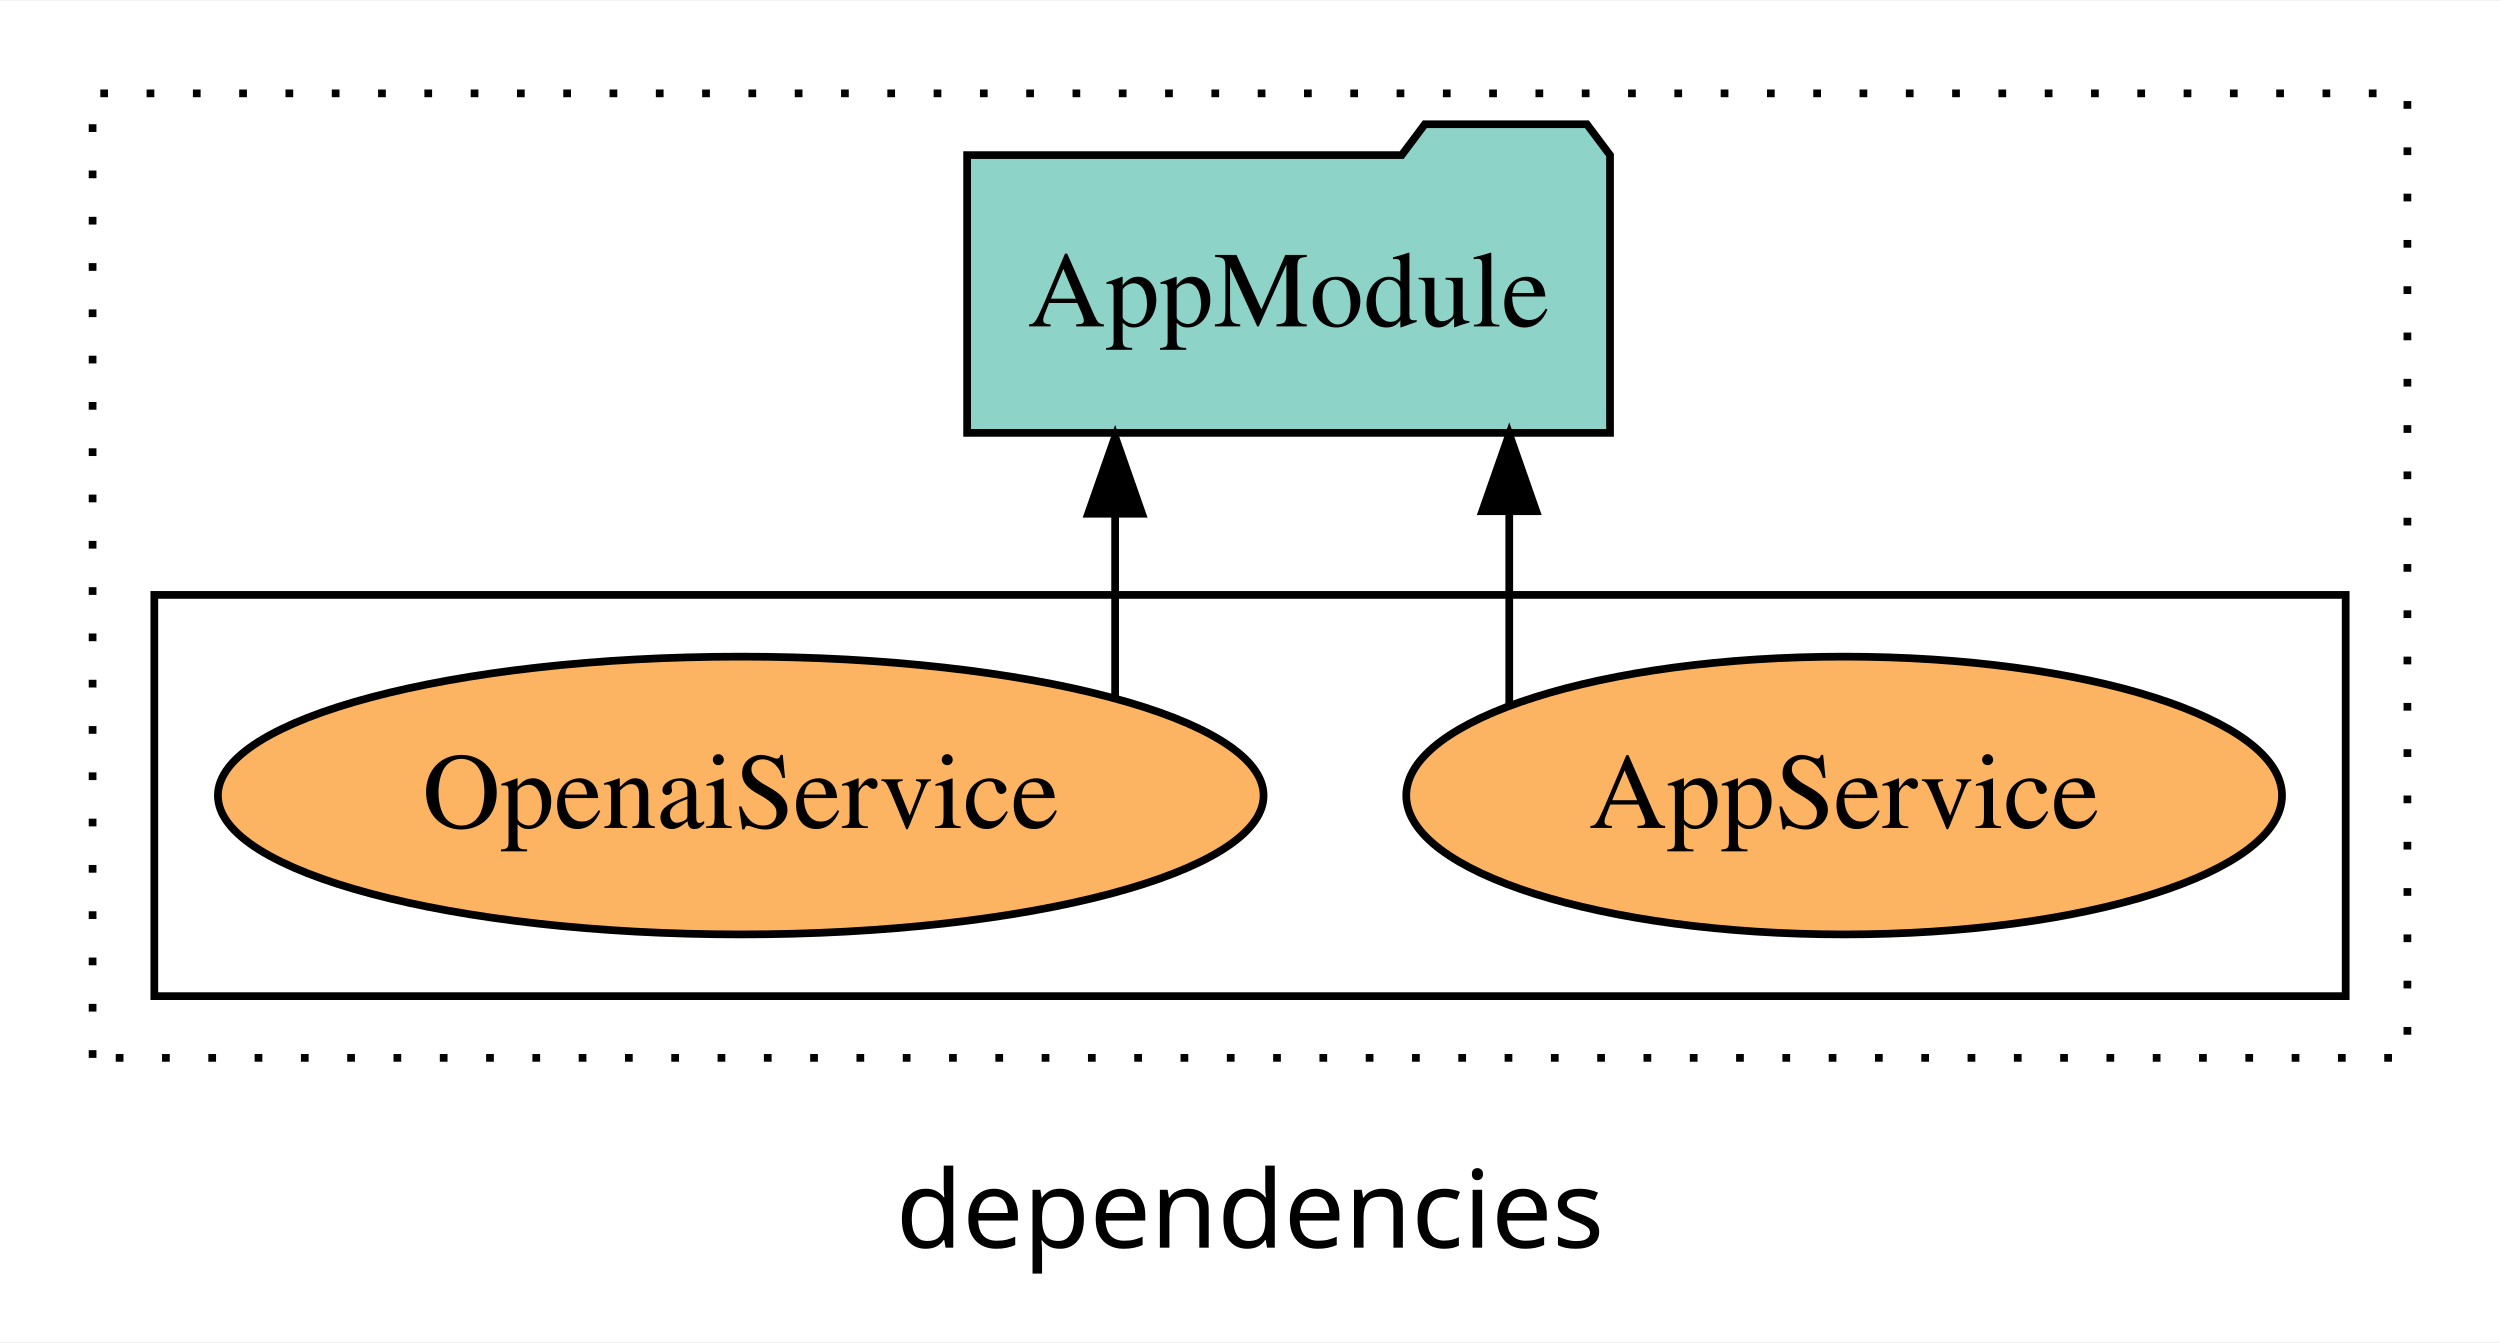
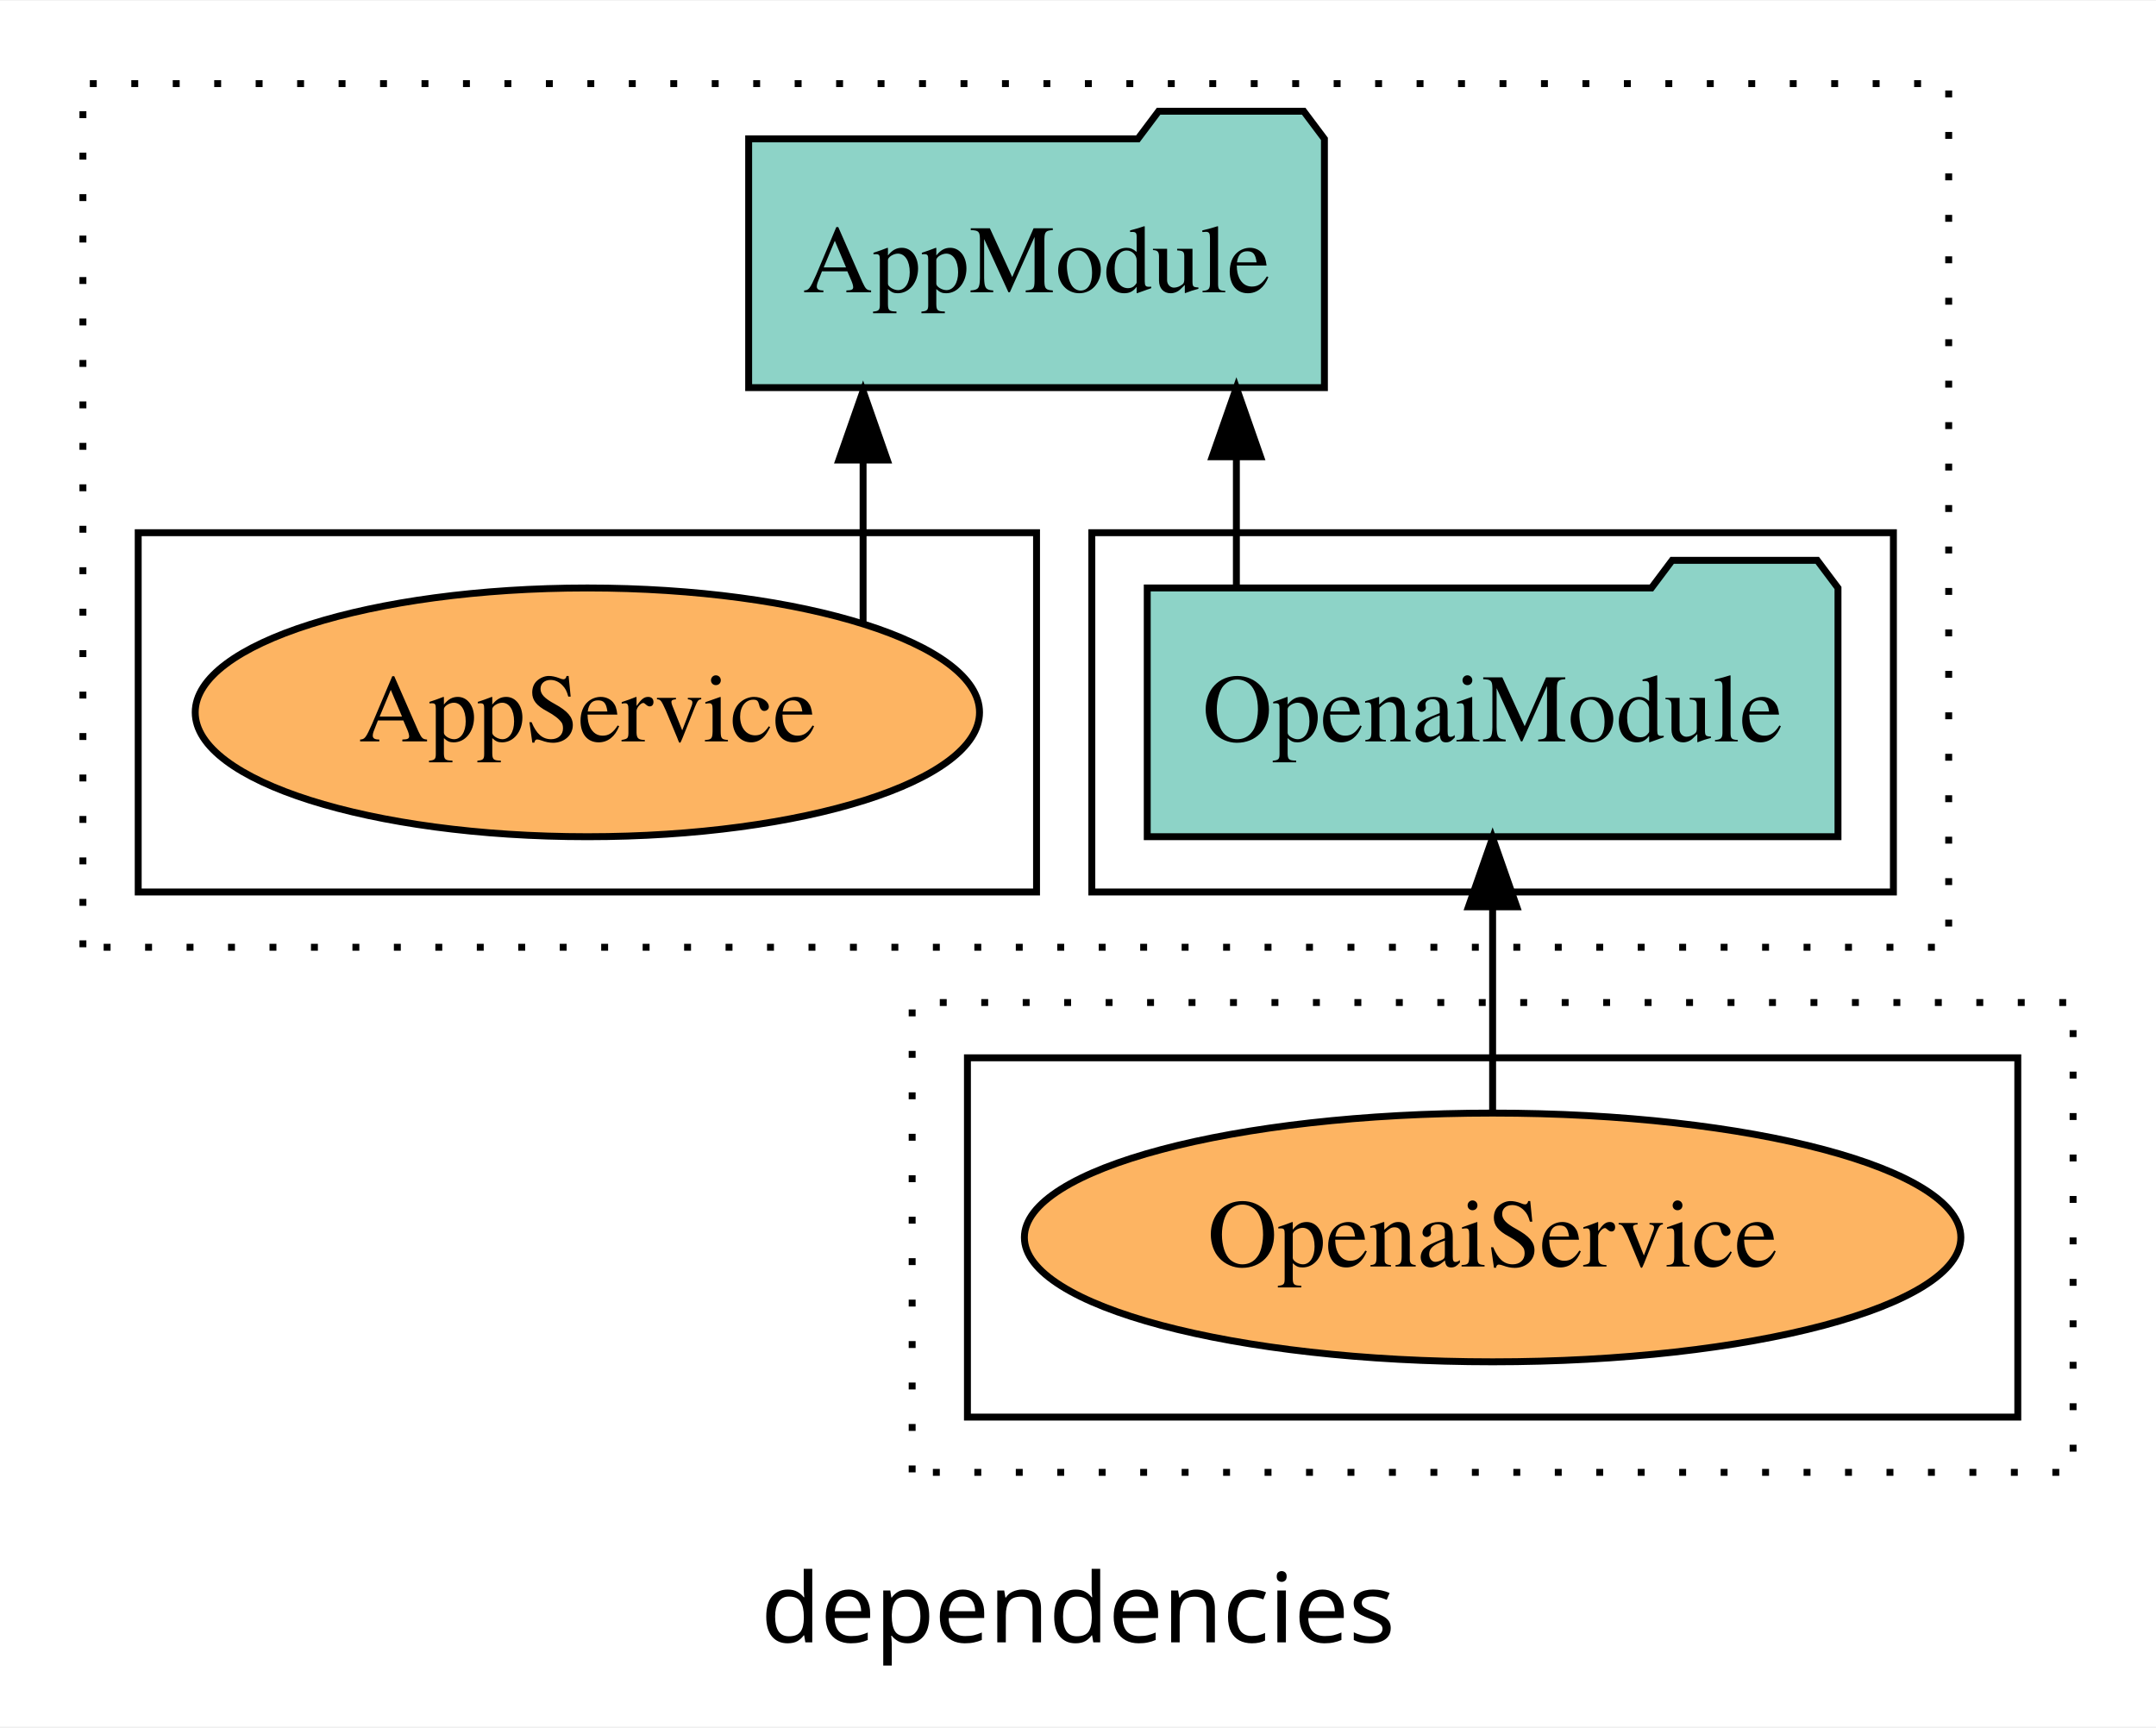
- <svg xmlns="http://www.w3.org/2000/svg" width="324pt" height="174pt" viewBox="0.00 0.00 324.00 173.80">
-   <g id="graph0" class="graph" transform="scale(1 1) rotate(0) translate(4 169.8)">
-     <polygon fill="white" stroke="transparent" points="-4,4 -4,-169.8 320,-169.8 320,4 -4,4" />
-     <text text-anchor="middle" x="158" y="-8.2" font-family="sans-serif" font-size="14.00">dependencies</text>
+ <svg xmlns="http://www.w3.org/2000/svg" width="312pt" height="250pt" viewBox="0.00 0.00 312.00 249.80">
+   <g id="graph0" class="graph" transform="scale(1 1) rotate(0) translate(4 245.8)">
+     <polygon fill="white" stroke="transparent" points="-4,4 -4,-245.8 308,-245.8 308,4 -4,4" />
+     <text text-anchor="middle" x="152" y="-8.2" font-family="sans-serif" font-size="14.00">dependencies</text>
    <g id="clust1" class="cluster">
-       <polygon fill="none" stroke="black" stroke-dasharray="1,5" points="8,-32.8 8,-157.8 308,-157.8 308,-32.8 8,-32.8" />
+       <polygon fill="none" stroke="black" stroke-dasharray="1,5" points="8,-108.8 8,-233.8 278,-233.8 278,-108.8 8,-108.8" />
+     </g>
+     <g id="clust3" class="cluster">
+       <polygon fill="none" stroke="black" points="154,-116.8 154,-168.8 270,-168.8 270,-116.8 154,-116.8" />
    </g>
    <g id="clust6" class="cluster">
-       <polygon fill="none" stroke="black" points="16,-40.8 16,-92.8 300,-92.8 300,-40.8 16,-40.8" />
+       <polygon fill="none" stroke="black" points="16,-116.8 16,-168.8 146,-168.8 146,-116.8 16,-116.8" />
+     </g>
+     <g id="clust7" class="cluster">
+       <polygon fill="none" stroke="black" stroke-dasharray="1,5" points="128,-32.8 128,-100.8 296,-100.8 296,-32.8 128,-32.8" />
+     </g>
+     <g id="clust12" class="cluster">
+       <polygon fill="none" stroke="black" points="136,-40.8 136,-92.8 288,-92.8 288,-40.8 136,-40.8" />
    </g>
    <g id="node1" class="node">
-       <ellipse fill="#fdb462" stroke="black" cx="235" cy="-66.8" rx="56.75" ry="18" />
-       <text text-anchor="middle" x="235" y="-62.6" font-family="Times,serif" font-size="14.00">AppService</text>
+       <polygon fill="#8dd3c7" stroke="black" points="261.98,-160.8 258.98,-164.8 237.98,-164.8 234.98,-160.8 162.02,-160.8 162.02,-124.8 261.98,-124.8 261.98,-160.8" />
+       <text text-anchor="middle" x="212" y="-138.6" font-family="Times,serif" font-size="14.00">OpenaiModule</text>
+     </g>
+     <g id="node2" class="node">
+       <polygon fill="#8dd3c7" stroke="black" points="187.66,-225.8 184.66,-229.8 163.66,-229.8 160.66,-225.8 104.34,-225.8 104.34,-189.8 187.66,-189.8 187.66,-225.8" />
+       <text text-anchor="middle" x="146" y="-203.6" font-family="Times,serif" font-size="14.00">AppModule</text>
+     </g>
+     <g id="edge1" class="edge">
+       <path fill="none" stroke="black" d="M174.92,-160.91C174.92,-160.91 174.92,-179.79 174.92,-179.79" />
+       <polygon fill="black" stroke="black" points="171.42,-179.79 174.92,-189.79 178.42,-179.79 171.42,-179.79" />
    </g>
    <g id="node3" class="node">
-       <polygon fill="#8dd3c7" stroke="black" points="204.66,-149.8 201.66,-153.8 180.66,-153.8 177.66,-149.8 121.34,-149.8 121.34,-113.8 204.66,-113.8 204.66,-149.8" />
-       <text text-anchor="middle" x="163" y="-127.6" font-family="Times,serif" font-size="14.00">AppModule</text>
-     </g>
-     <g id="edge1" class="edge">
-       <path fill="none" stroke="black" d="M191.6,-78.42C191.6,-78.42 191.6,-103.65 191.6,-103.65" />
-       <polygon fill="black" stroke="black" points="188.1,-103.65 191.6,-113.65 195.1,-103.65 188.1,-103.65" />
-     </g>
-     <g id="node2" class="node">
-       <ellipse fill="#fdb462" stroke="black" cx="92" cy="-66.8" rx="67.76" ry="18" />
-       <text text-anchor="middle" x="92" y="-62.6" font-family="Times,serif" font-size="14.00">OpenaiService</text>
+       <ellipse fill="#fdb462" stroke="black" cx="81" cy="-142.8" rx="56.75" ry="18" />
+       <text text-anchor="middle" x="81" y="-138.6" font-family="Times,serif" font-size="14.00">AppService</text>
    </g>
    <g id="edge2" class="edge">
-       <path fill="none" stroke="black" d="M140.52,-79.64C140.52,-79.64 140.52,-103.32 140.52,-103.32" />
-       <polygon fill="black" stroke="black" points="137.02,-103.32 140.52,-113.32 144.02,-103.32 137.02,-103.32" />
+       <path fill="none" stroke="black" d="M120.9,-155.64C120.9,-155.64 120.9,-179.32 120.9,-179.32" />
+       <polygon fill="black" stroke="black" points="117.4,-179.32 120.9,-189.32 124.4,-179.32 117.4,-179.32" />
+     </g>
+     <g id="node4" class="node">
+       <ellipse fill="#fdb462" stroke="black" cx="212" cy="-66.8" rx="67.76" ry="18" />
+       <text text-anchor="middle" x="212" y="-62.6" font-family="Times,serif" font-size="14.00">OpenaiService</text>
+     </g>
+     <g id="edge3" class="edge">
+       <path fill="none" stroke="black" d="M212,-84.81C212,-84.81 212,-114.65 212,-114.65" />
+       <polygon fill="black" stroke="black" points="208.5,-114.65 212,-124.65 215.5,-114.65 208.5,-114.65" />
    </g>
  </g>
</svg>
